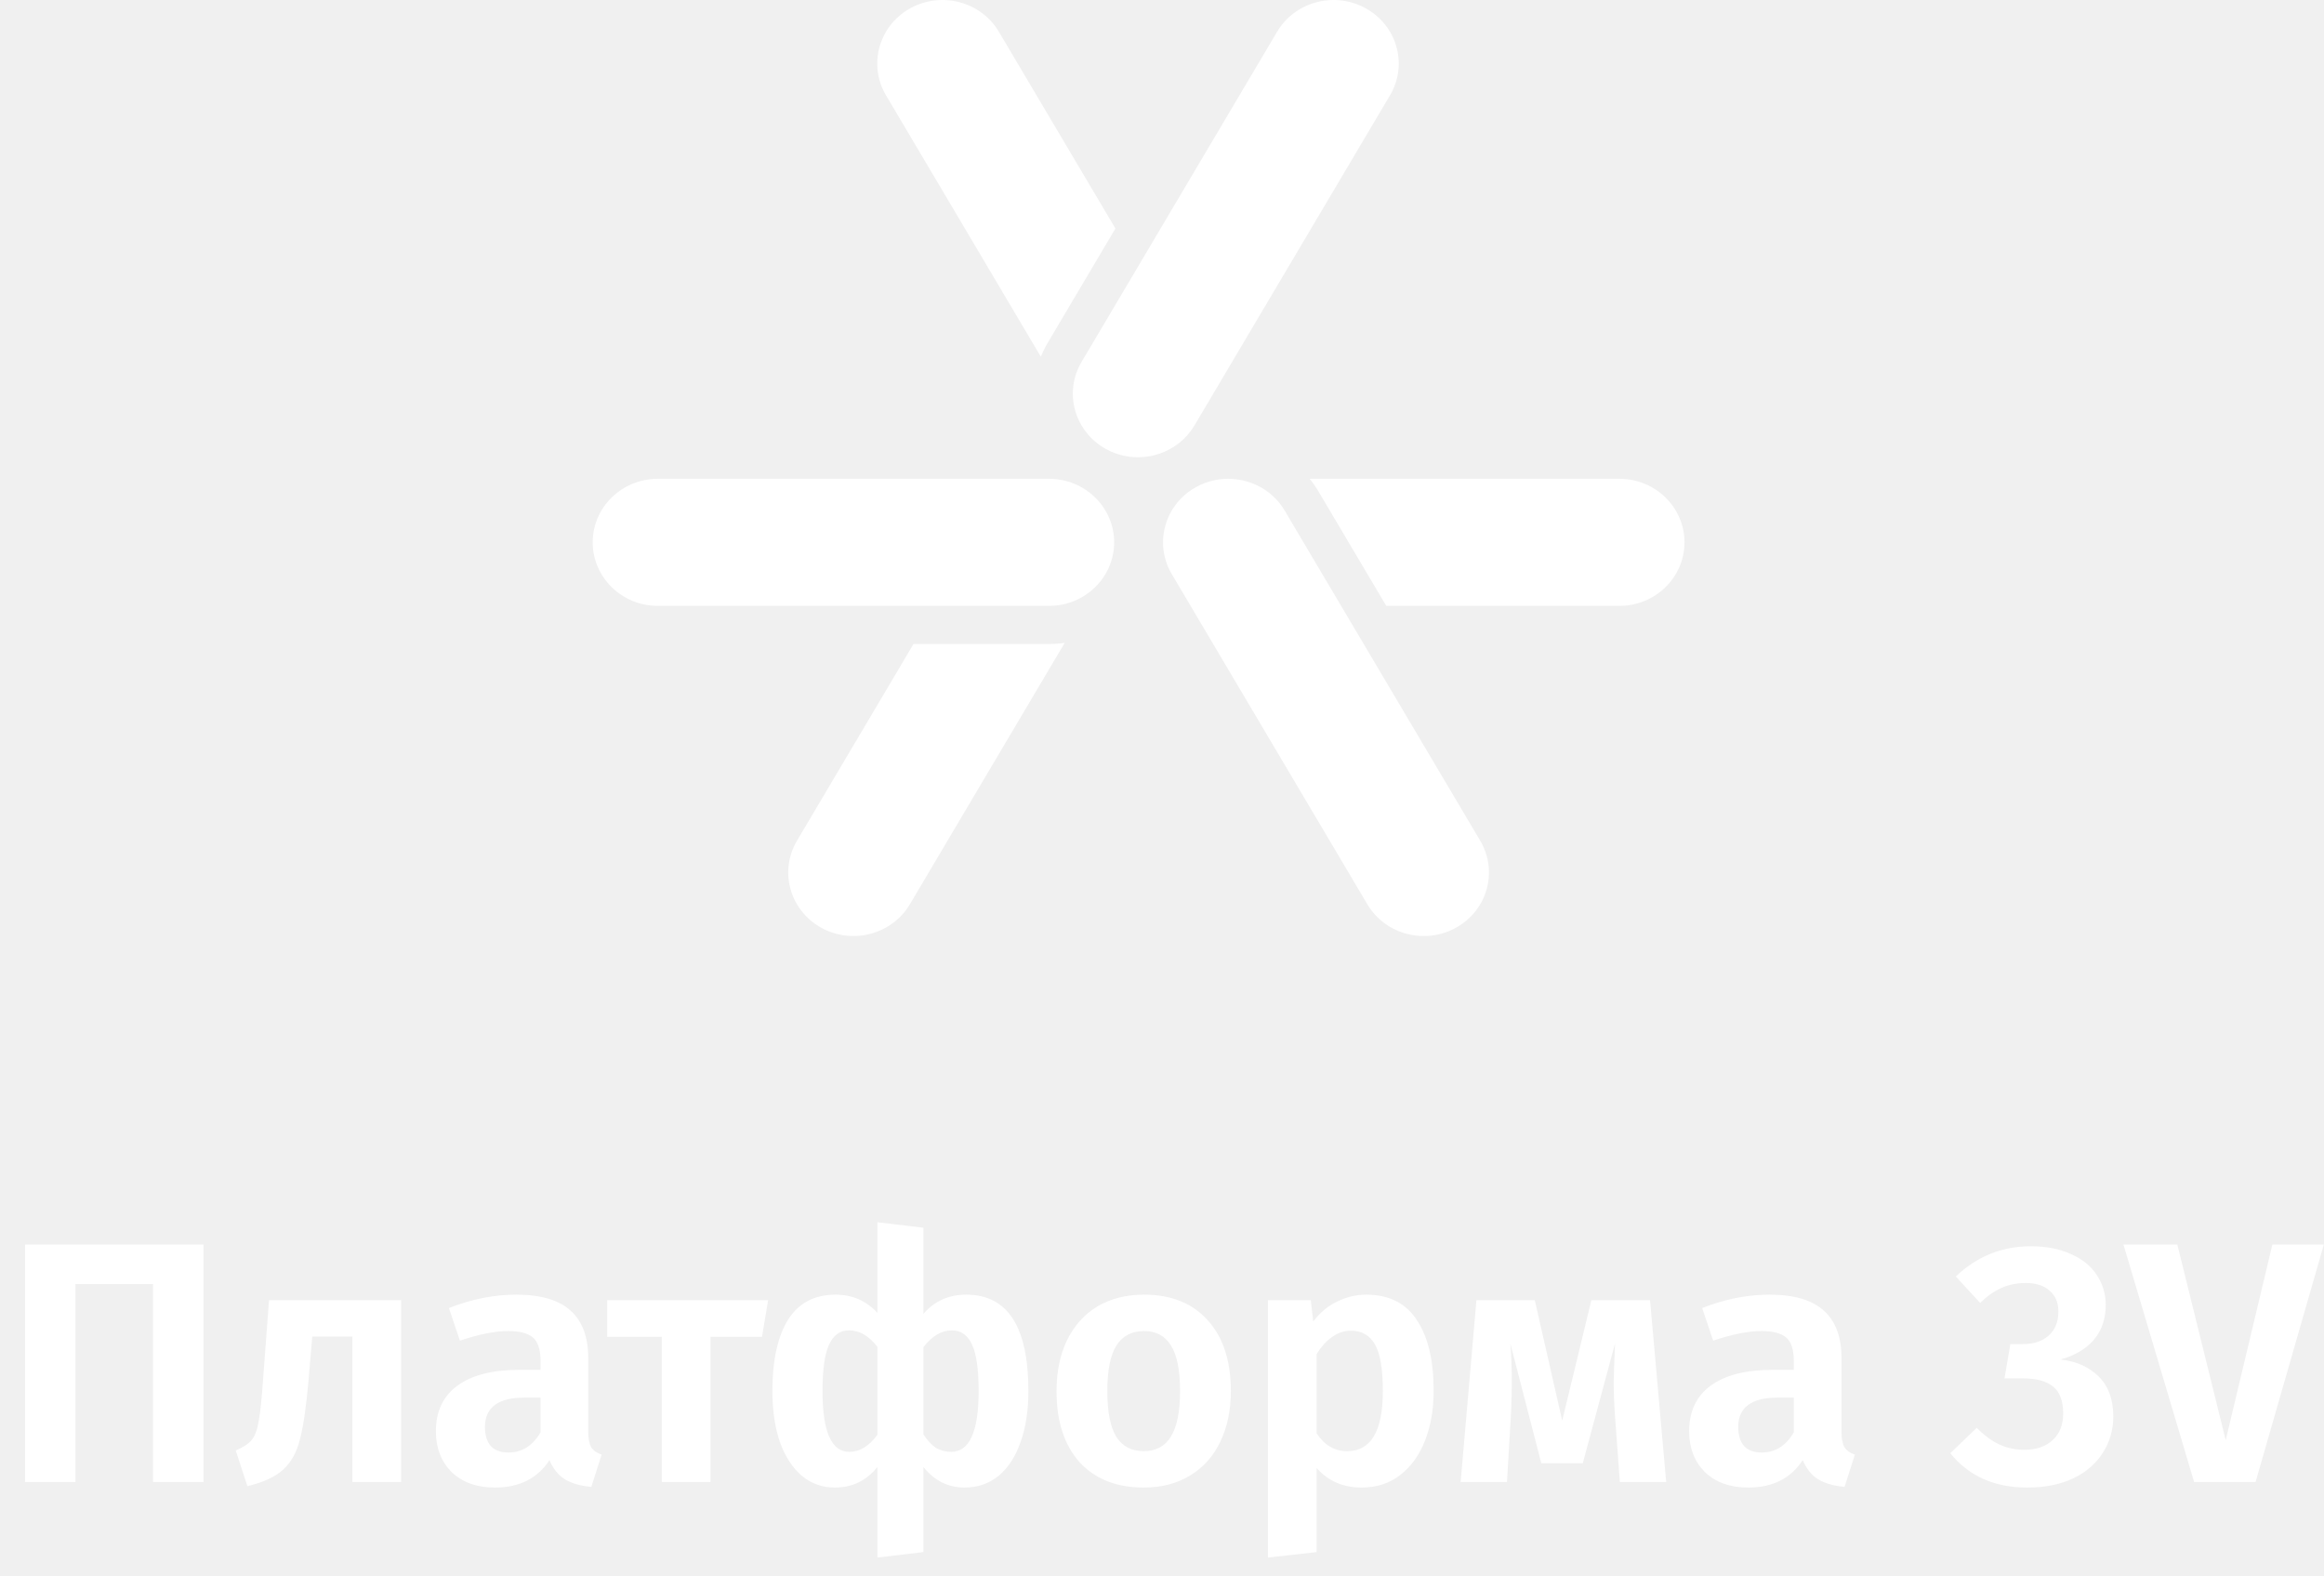
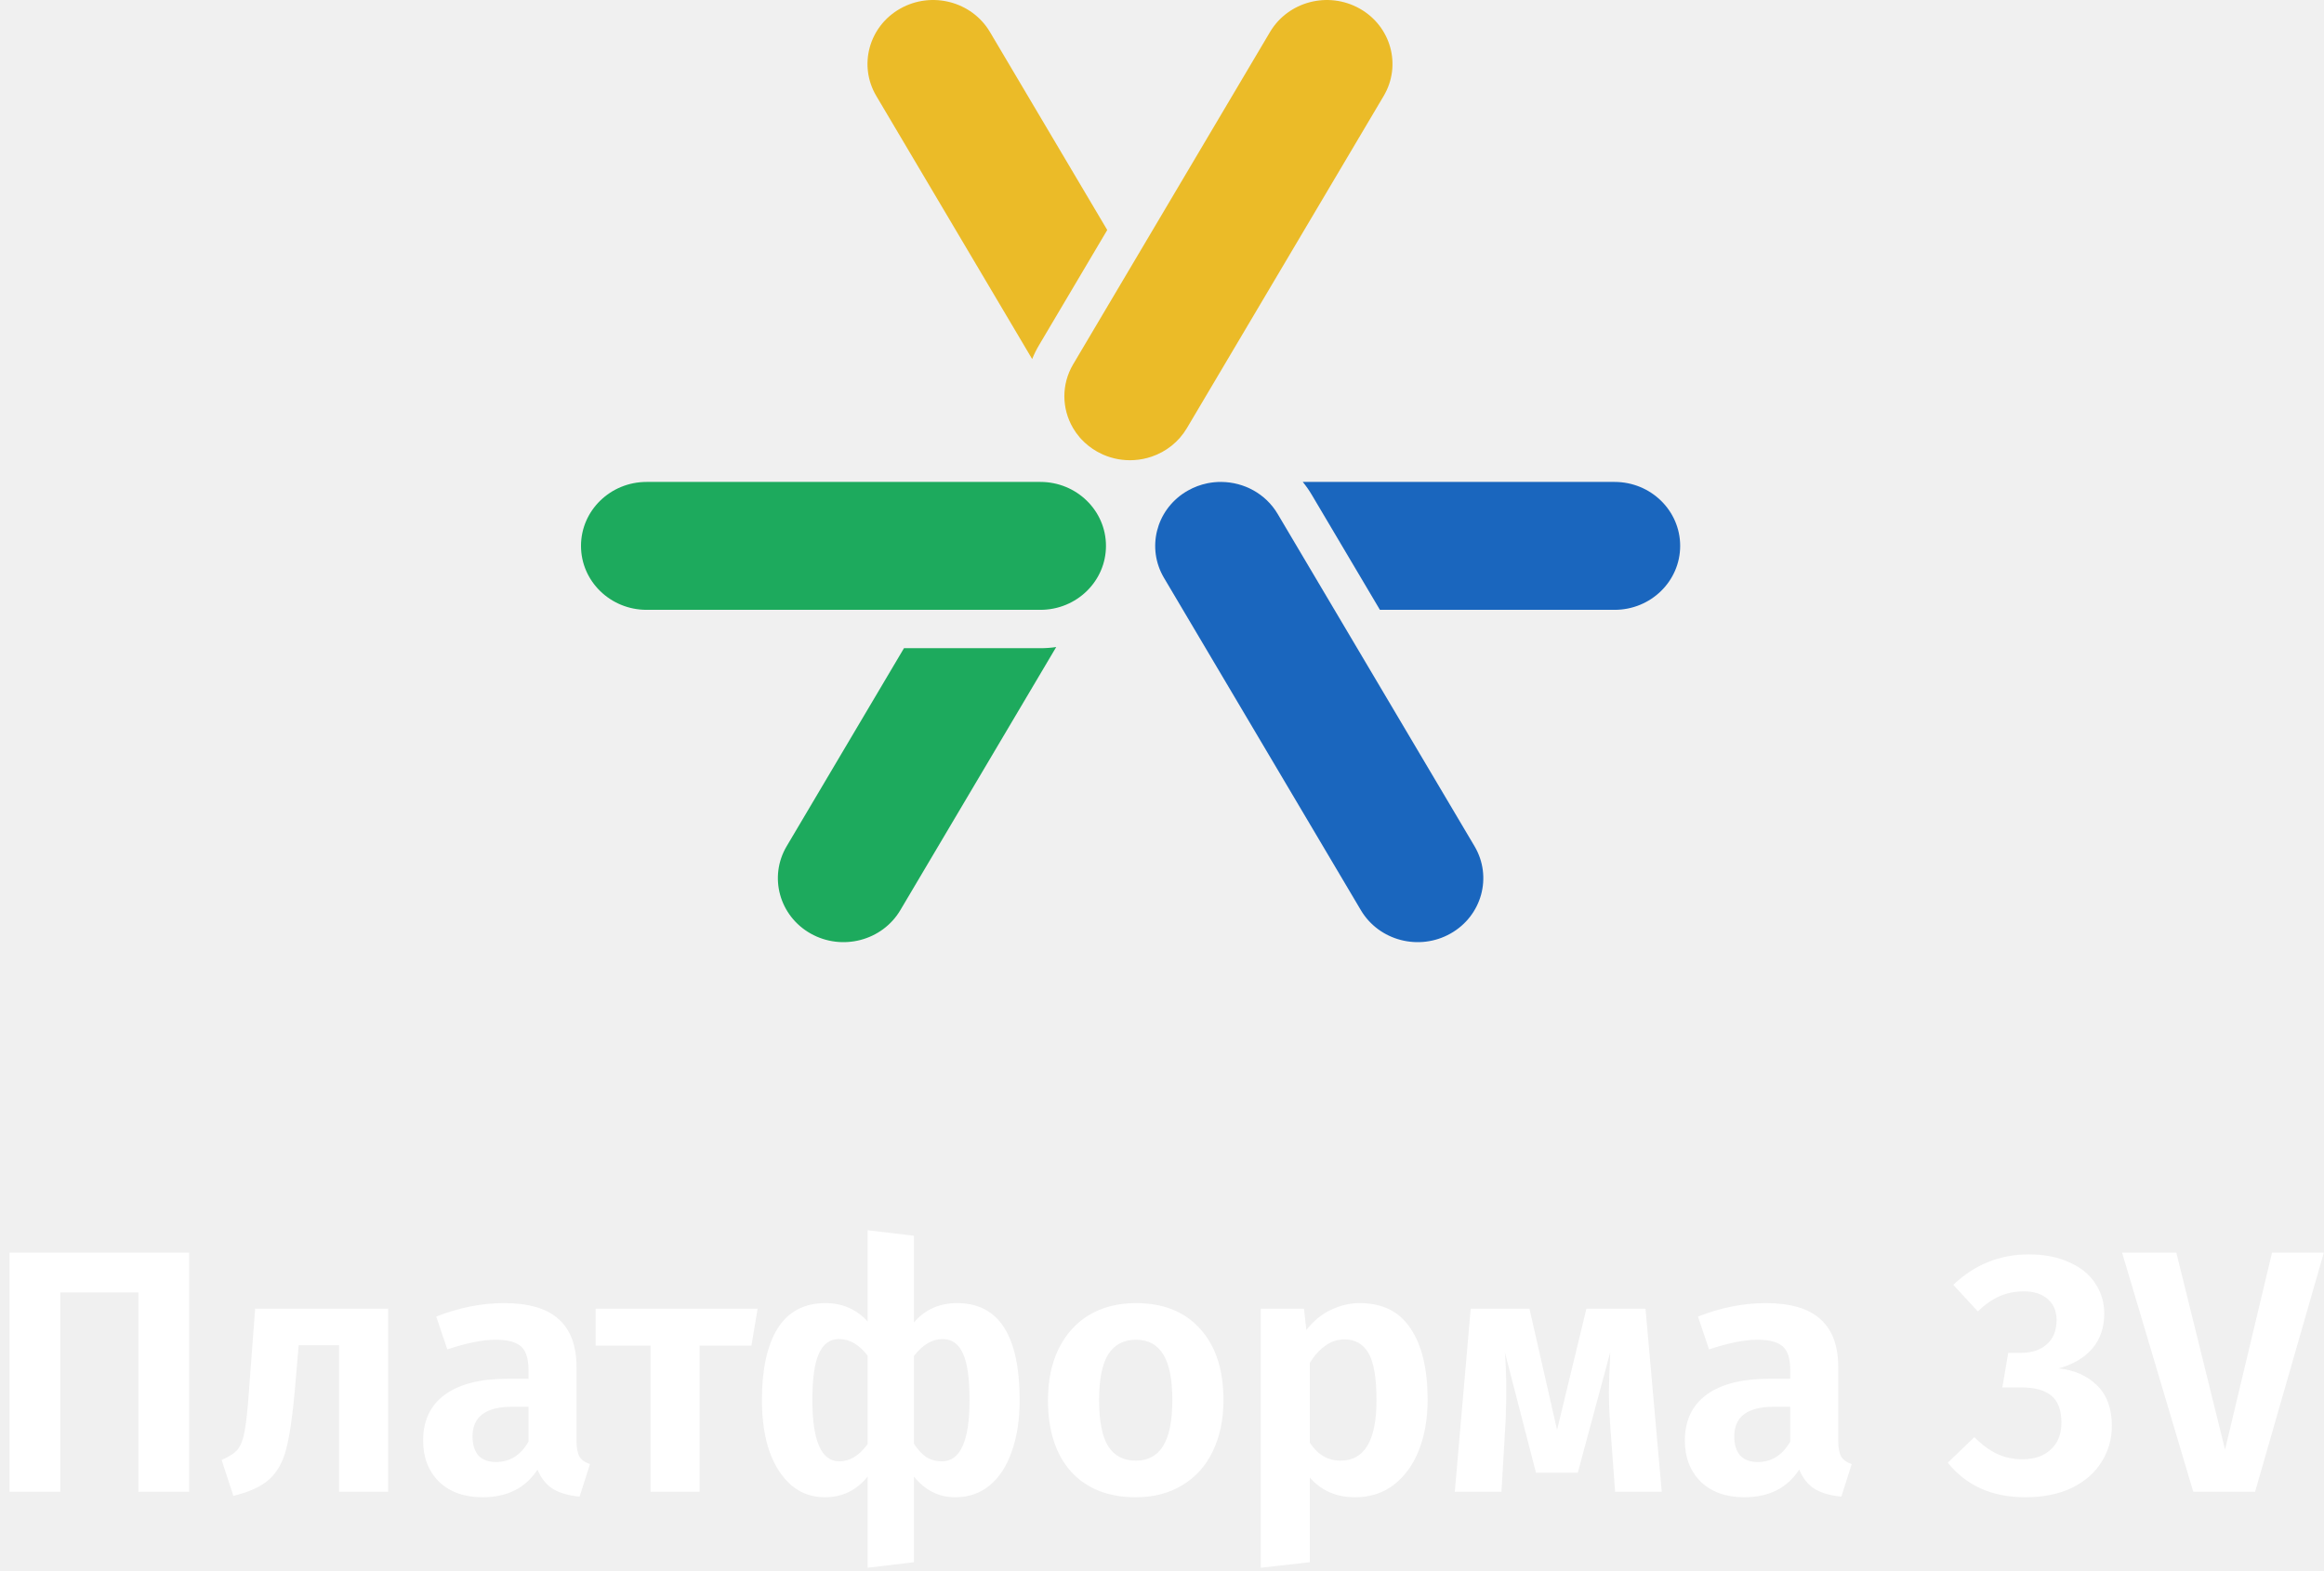
- <svg xmlns="http://www.w3.org/2000/svg" width="149" height="101" viewBox="0 0 149 101" fill="none">
-   <path fill-rule="evenodd" clip-rule="evenodd" d="M67.171 21.978L71.513 14.647L64.043 2.037C62.889 0.089 60.333 -0.578 58.334 0.546C56.336 1.671 55.651 4.162 56.805 6.11L66.732 22.866C66.853 22.564 66.999 22.267 67.171 21.978ZM69.342 23.2L72.961 17.091L72.961 17.091L81.879 2.037C83.034 0.09 85.589 -0.578 87.588 0.547C89.587 1.671 90.272 4.162 89.118 6.11L76.581 27.272C76.058 28.154 75.249 28.773 74.334 29.083C73.969 29.207 73.594 29.279 73.22 29.301C72.559 29.342 71.882 29.23 71.246 28.95C71.236 28.945 71.225 28.941 71.215 28.936C71.099 28.884 70.985 28.826 70.872 28.763C70.479 28.542 70.137 28.268 69.85 27.956C69.816 27.919 69.782 27.881 69.749 27.843C69.591 27.657 69.451 27.459 69.33 27.253L69.321 27.236C68.621 26.024 68.577 24.492 69.342 23.2Z" fill="white" />
-   <path d="M84.535 31.506L88.878 38.837H103.82C106.128 38.837 107.999 37.013 107.999 34.764C107.999 32.515 106.128 30.691 103.82 30.691H83.965C84.173 30.945 84.364 31.217 84.535 31.506Z" fill="white" />
-   <path d="M76.464 31.352C76.478 31.344 76.491 31.335 76.505 31.327C76.554 31.296 76.605 31.266 76.656 31.238C77.049 31.016 77.464 30.865 77.885 30.778C77.904 30.774 77.923 30.77 77.942 30.767C78.208 30.716 78.477 30.691 78.745 30.691H78.746C78.761 30.691 78.776 30.691 78.79 30.692C80.218 30.707 81.6 31.436 82.365 32.728L94.902 53.89C96.056 55.838 95.371 58.329 93.372 59.454C91.374 60.578 88.818 59.911 87.664 57.963L75.127 36.801C74.011 34.917 74.615 32.525 76.464 31.352Z" fill="white" />
-   <path d="M38 34.764C38 32.515 39.871 30.691 42.179 30.691H67.253C69.561 30.691 71.432 32.515 71.432 34.764C71.432 37.013 69.561 38.837 67.253 38.837H42.179C39.871 38.837 38 37.013 38 34.764Z" fill="white" />
-   <path d="M58.568 41.28L51.098 53.89C49.944 55.838 50.629 58.329 52.627 59.454C54.626 60.578 57.182 59.911 58.336 57.963L68.263 41.206C67.933 41.255 67.596 41.28 67.252 41.28H58.568Z" fill="white" />
-   <path d="M13.046 79.776V95H9.812V82.306H4.84V95H1.606V79.776H13.046ZM25.718 83.34V95H22.594V85.672H20.02L19.778 88.51C19.631 90.182 19.448 91.436 19.228 92.272C19.023 93.093 18.663 93.739 18.15 94.208C17.651 94.663 16.889 95.015 15.862 95.264L15.114 92.976C15.598 92.771 15.943 92.543 16.148 92.294C16.353 92.03 16.5 91.627 16.588 91.084C16.691 90.541 16.786 89.617 16.874 88.312L17.248 83.34H25.718ZM37.714 91.766C37.714 92.221 37.78 92.558 37.912 92.778C38.044 92.983 38.264 93.137 38.572 93.24L37.912 95.308C37.222 95.249 36.658 95.088 36.218 94.824C35.792 94.56 35.462 94.149 35.228 93.592C34.465 94.765 33.299 95.352 31.73 95.352C30.571 95.352 29.647 95.022 28.958 94.362C28.283 93.687 27.946 92.815 27.946 91.744C27.946 90.468 28.408 89.493 29.332 88.818C30.256 88.143 31.583 87.806 33.314 87.806H34.656V87.234C34.656 86.515 34.494 86.017 34.172 85.738C33.849 85.459 33.314 85.32 32.566 85.32C31.744 85.32 30.718 85.525 29.486 85.936L28.782 83.846C30.234 83.274 31.671 82.988 33.094 82.988C34.678 82.988 35.844 83.333 36.592 84.022C37.34 84.697 37.714 85.709 37.714 87.058V91.766ZM32.588 93.108C33.468 93.108 34.157 92.675 34.656 91.81V89.588H33.622C31.935 89.588 31.092 90.219 31.092 91.48C31.092 91.993 31.216 92.397 31.466 92.69C31.73 92.969 32.104 93.108 32.588 93.108ZM49.249 83.34L48.853 85.694H45.553V95H42.429V85.694H38.931V83.34H49.249ZM61.952 82.988C64.607 82.988 65.934 85.049 65.934 89.17C65.934 90.417 65.766 91.509 65.428 92.448C65.106 93.372 64.636 94.091 64.02 94.604C63.404 95.103 62.678 95.352 61.842 95.352C60.786 95.352 59.906 94.912 59.202 94.032V99.488L56.254 99.84V94.032C55.55 94.912 54.641 95.352 53.526 95.352C52.719 95.352 52.016 95.103 51.414 94.604C50.813 94.091 50.343 93.372 50.006 92.448C49.684 91.509 49.522 90.417 49.522 89.17C49.522 87.205 49.852 85.687 50.512 84.616C51.187 83.531 52.206 82.988 53.57 82.988C54.641 82.988 55.535 83.377 56.254 84.154V78.346L59.202 78.698V84.22C59.906 83.399 60.823 82.988 61.952 82.988ZM54.45 93.064C55.125 93.064 55.726 92.697 56.254 91.964V86.332C55.712 85.628 55.103 85.276 54.428 85.276C53.856 85.276 53.431 85.584 53.152 86.2C52.873 86.801 52.734 87.791 52.734 89.17C52.734 91.766 53.306 93.064 54.45 93.064ZM60.984 93.064C62.157 93.064 62.744 91.766 62.744 89.17C62.744 87.791 62.605 86.801 62.326 86.2C62.047 85.584 61.615 85.276 61.028 85.276C60.368 85.276 59.76 85.635 59.202 86.354V91.942C59.452 92.323 59.715 92.609 59.994 92.8C60.288 92.976 60.617 93.064 60.984 93.064ZM73.348 82.988C75.094 82.988 76.458 83.538 77.44 84.638C78.423 85.723 78.914 87.234 78.914 89.17C78.914 90.402 78.687 91.487 78.232 92.426C77.792 93.35 77.147 94.069 76.296 94.582C75.46 95.095 74.47 95.352 73.326 95.352C71.581 95.352 70.21 94.809 69.212 93.724C68.23 92.624 67.738 91.106 67.738 89.17C67.738 87.938 67.958 86.86 68.398 85.936C68.853 84.997 69.498 84.271 70.334 83.758C71.185 83.245 72.19 82.988 73.348 82.988ZM73.348 85.32C72.556 85.32 71.962 85.635 71.566 86.266C71.185 86.882 70.994 87.85 70.994 89.17C70.994 90.49 71.185 91.465 71.566 92.096C71.962 92.712 72.549 93.02 73.326 93.02C74.104 93.02 74.683 92.712 75.064 92.096C75.46 91.465 75.658 90.49 75.658 89.17C75.658 87.85 75.468 86.882 75.086 86.266C74.705 85.635 74.126 85.32 73.348 85.32ZM87.582 82.988C89.049 82.988 90.134 83.531 90.838 84.616C91.557 85.687 91.916 87.197 91.916 89.148C91.916 90.336 91.733 91.399 91.366 92.338C90.999 93.277 90.464 94.017 89.76 94.56C89.071 95.088 88.249 95.352 87.296 95.352C86.108 95.352 85.147 94.934 84.414 94.098V99.488L81.29 99.84V83.34H84.04L84.194 84.704C84.634 84.132 85.147 83.707 85.734 83.428C86.335 83.135 86.951 82.988 87.582 82.988ZM86.372 93.02C87.897 93.02 88.66 91.737 88.66 89.17C88.66 87.762 88.491 86.765 88.154 86.178C87.817 85.591 87.303 85.298 86.614 85.298C86.174 85.298 85.763 85.437 85.382 85.716C85.015 85.98 84.693 86.339 84.414 86.794V91.876C84.913 92.639 85.565 93.02 86.372 93.02ZM106.825 95H103.855L103.525 90.512C103.481 89.867 103.459 89.251 103.459 88.664C103.459 88.253 103.489 87.403 103.547 86.112L101.479 93.79H98.817L96.838 86.134C96.896 86.897 96.925 87.725 96.925 88.62C96.925 89.045 96.911 89.669 96.882 90.49L96.618 95H93.647L94.659 83.34H98.4L100.159 91.062L102.029 83.34H105.791L106.825 95ZM118.065 91.766C118.065 92.221 118.131 92.558 118.263 92.778C118.395 92.983 118.615 93.137 118.923 93.24L118.263 95.308C117.574 95.249 117.009 95.088 116.569 94.824C116.144 94.56 115.814 94.149 115.579 93.592C114.817 94.765 113.651 95.352 112.081 95.352C110.923 95.352 109.999 95.022 109.309 94.362C108.635 93.687 108.297 92.815 108.297 91.744C108.297 90.468 108.759 89.493 109.683 88.818C110.607 88.143 111.935 87.806 113.665 87.806H115.007V87.234C115.007 86.515 114.846 86.017 114.523 85.738C114.201 85.459 113.665 85.32 112.917 85.32C112.096 85.32 111.069 85.525 109.837 85.936L109.133 83.846C110.585 83.274 112.023 82.988 113.445 82.988C115.029 82.988 116.195 83.333 116.943 84.022C117.691 84.697 118.065 85.709 118.065 87.058V91.766ZM112.939 93.108C113.819 93.108 114.509 92.675 115.007 91.81V89.588H113.973C112.287 89.588 111.443 90.219 111.443 91.48C111.443 91.993 111.568 92.397 111.817 92.69C112.081 92.969 112.455 93.108 112.939 93.108ZM130.188 79.886C131.2 79.886 132.065 80.055 132.784 80.392C133.517 80.715 134.067 81.162 134.434 81.734C134.815 82.306 135.006 82.944 135.006 83.648C135.006 84.543 134.749 85.291 134.236 85.892C133.722 86.479 133.011 86.897 132.102 87.146C133.099 87.249 133.913 87.608 134.544 88.224C135.174 88.84 135.49 89.698 135.49 90.798C135.49 91.649 135.27 92.419 134.83 93.108C134.404 93.797 133.774 94.347 132.938 94.758C132.102 95.154 131.112 95.352 129.968 95.352C127.87 95.352 126.228 94.619 125.04 93.152L126.734 91.524C127.232 92.023 127.724 92.382 128.208 92.602C128.692 92.822 129.22 92.932 129.792 92.932C130.554 92.932 131.156 92.727 131.596 92.316C132.05 91.905 132.278 91.333 132.278 90.6C132.278 89.808 132.065 89.236 131.64 88.884C131.214 88.532 130.576 88.356 129.726 88.356H128.516L128.89 86.156H129.704C130.393 86.156 130.943 85.973 131.354 85.606C131.764 85.239 131.97 84.726 131.97 84.066C131.97 83.494 131.779 83.047 131.398 82.724C131.031 82.401 130.525 82.24 129.88 82.24C129.322 82.24 128.809 82.343 128.34 82.548C127.87 82.753 127.408 83.076 126.954 83.516L125.392 81.822C126.756 80.531 128.354 79.886 130.188 79.886ZM148.99 79.776L144.612 95H140.674L136.142 79.776H139.596L142.698 92.316L145.69 79.776H148.99Z" fill="white" />
+ <svg xmlns="http://www.w3.org/2000/svg" width="148px" height="100px" viewBox="0 0 148 100" version="1.1">
+   <g id="Page-1" stroke="none" stroke-width="1" fill="none" fill-rule="evenodd">
+     <g id="3v-2">
+       <path d="M66.171,21.978 L70.513,14.647 L63.043,2.037 C61.889,0.089 59.333,-0.578 57.334,0.546 C55.336,1.671 54.651,4.162 55.805,6.11 L65.732,22.866 C65.853,22.564 65.999,22.267 66.171,21.978 Z M68.342,23.2 L71.961,17.091 L71.961,17.091 L80.879,2.037 C82.034,0.09 84.589,-0.578 86.588,0.547 C88.587,1.671 89.272,4.162 88.118,6.11 L75.581,27.272 C75.058,28.154 74.249,28.773 73.334,29.083 C72.969,29.207 72.594,29.279 72.22,29.301 C71.559,29.342 70.882,29.23 70.246,28.95 C70.236,28.945 70.225,28.941 70.215,28.936 C70.099,28.884 69.985,28.826 69.872,28.763 C69.479,28.542 69.137,28.268 68.85,27.956 C68.816,27.919 68.782,27.881 68.749,27.843 C68.591,27.657 68.451,27.459 68.33,27.253 L68.321,27.236 C67.621,26.024 67.577,24.492 68.342,23.2 Z" id="Shape" fill="#EBBB28" />
+       <path d="M83.535,31.506 L87.878,38.837 L102.82,38.837 C105.128,38.837 106.999,37.013 106.999,34.764 C106.999,32.515 105.128,30.691 102.82,30.691 L82.965,30.691 C83.173,30.945 83.364,31.217 83.535,31.506 Z" id="Path" fill="#1A66BE" fill-rule="nonzero" />
+       <path d="M75.464,31.352 C75.478,31.344 75.491,31.335 75.505,31.327 C75.554,31.296 75.605,31.266 75.656,31.238 C76.049,31.016 76.464,30.865 76.885,30.778 C76.904,30.774 76.923,30.77 76.942,30.767 C77.208,30.716 77.477,30.691 77.745,30.691 L77.746,30.691 C77.761,30.691 77.776,30.691 77.79,30.692 C79.218,30.707 80.6,31.436 81.365,32.728 L93.902,53.89 C95.056,55.838 94.371,58.329 92.372,59.454 C90.374,60.578 87.818,59.911 86.664,57.963 L74.127,36.801 C73.011,34.917 73.615,32.525 75.464,31.352 Z" id="Path" fill="#1A66BE" fill-rule="nonzero" />
+       <path d="M37,34.764 C37,32.515 38.871,30.691 41.179,30.691 L66.253,30.691 C68.561,30.691 70.432,32.515 70.432,34.764 C70.432,37.013 68.561,38.837 66.253,38.837 L41.179,38.837 C38.871,38.837 37,37.013 37,34.764 Z" id="Path" fill="#1DAA5D" fill-rule="nonzero" />
+       <path d="M57.568,41.28 L50.098,53.89 C48.944,55.838 49.629,58.329 51.627,59.454 C53.626,60.578 56.182,59.911 57.336,57.963 L67.263,41.206 C66.933,41.255 66.596,41.28 66.252,41.28 L57.568,41.28 Z" id="Path" fill="#1DAA5D" fill-rule="nonzero" />
+       <path d="M12.046,79.776 L12.046,95 L8.812,95 L8.812,82.306 L3.84,82.306 L3.84,95 L0.606,95 L0.606,79.776 L12.046,79.776 Z M24.718,83.34 L24.718,95 L21.594,95 L21.594,85.672 L19.02,85.672 L18.778,88.51 C18.631,90.182 18.448,91.436 18.228,92.272 C18.023,93.093 17.663,93.739 17.15,94.208 C16.651,94.663 15.889,95.015 14.862,95.264 L14.114,92.976 C14.598,92.771 14.943,92.543 15.148,92.294 C15.353,92.03 15.5,91.627 15.588,91.084 C15.691,90.541 15.786,89.617 15.874,88.312 L16.248,83.34 L24.718,83.34 Z M36.714,91.766 C36.714,92.221 36.78,92.558 36.912,92.778 C37.044,92.983 37.264,93.137 37.572,93.24 L36.912,95.308 C36.222,95.249 35.658,95.088 35.218,94.824 C34.792,94.56 34.462,94.149 34.228,93.592 C33.465,94.765 32.299,95.352 30.73,95.352 C29.571,95.352 28.647,95.022 27.958,94.362 C27.283,93.687 26.946,92.815 26.946,91.744 C26.946,90.468 27.408,89.493 28.332,88.818 C29.256,88.143 30.583,87.806 32.314,87.806 L33.656,87.806 L33.656,87.234 C33.656,86.515 33.494,86.017 33.172,85.738 C32.849,85.459 32.314,85.32 31.566,85.32 C30.744,85.32 29.718,85.525 28.486,85.936 L27.782,83.846 C29.234,83.274 30.671,82.988 32.094,82.988 C33.678,82.988 34.844,83.333 35.592,84.022 C36.34,84.697 36.714,85.709 36.714,87.058 L36.714,91.766 Z M31.588,93.108 C32.468,93.108 33.157,92.675 33.656,91.81 L33.656,89.588 L32.622,89.588 C30.935,89.588 30.092,90.219 30.092,91.48 C30.092,91.993 30.216,92.397 30.466,92.69 C30.73,92.969 31.104,93.108 31.588,93.108 Z M48.249,83.34 L47.853,85.694 L44.553,85.694 L44.553,95 L41.429,95 L41.429,85.694 L37.931,85.694 L37.931,83.34 L48.249,83.34 Z M60.952,82.988 C63.607,82.988 64.934,85.049 64.934,89.17 C64.934,90.417 64.766,91.509 64.428,92.448 C64.106,93.372 63.636,94.091 63.02,94.604 C62.404,95.103 61.678,95.352 60.842,95.352 C59.786,95.352 58.906,94.912 58.202,94.032 L58.202,99.488 L55.254,99.84 L55.254,94.032 C54.55,94.912 53.641,95.352 52.526,95.352 C51.719,95.352 51.016,95.103 50.414,94.604 C49.813,94.091 49.343,93.372 49.006,92.448 C48.684,91.509 48.522,90.417 48.522,89.17 C48.522,87.205 48.852,85.687 49.512,84.616 C50.187,83.531 51.206,82.988 52.57,82.988 C53.641,82.988 54.535,83.377 55.254,84.154 L55.254,78.346 L58.202,78.698 L58.202,84.22 C58.906,83.399 59.823,82.988 60.952,82.988 Z M53.45,93.064 C54.125,93.064 54.726,92.697 55.254,91.964 L55.254,86.332 C54.712,85.628 54.103,85.276 53.428,85.276 C52.856,85.276 52.431,85.584 52.152,86.2 C51.873,86.801 51.734,87.791 51.734,89.17 C51.734,91.766 52.306,93.064 53.45,93.064 Z M59.984,93.064 C61.157,93.064 61.744,91.766 61.744,89.17 C61.744,87.791 61.605,86.801 61.326,86.2 C61.047,85.584 60.615,85.276 60.028,85.276 C59.368,85.276 58.76,85.635 58.202,86.354 L58.202,91.942 C58.452,92.323 58.715,92.609 58.994,92.8 C59.288,92.976 59.617,93.064 59.984,93.064 Z M72.348,82.988 C74.094,82.988 75.458,83.538 76.44,84.638 C77.423,85.723 77.914,87.234 77.914,89.17 C77.914,90.402 77.687,91.487 77.232,92.426 C76.792,93.35 76.147,94.069 75.296,94.582 C74.46,95.095 73.47,95.352 72.326,95.352 C70.581,95.352 69.21,94.809 68.212,93.724 C67.23,92.624 66.738,91.106 66.738,89.17 C66.738,87.938 66.958,86.86 67.398,85.936 C67.853,84.997 68.498,84.271 69.334,83.758 C70.185,83.245 71.19,82.988 72.348,82.988 Z M72.348,85.32 C71.556,85.32 70.962,85.635 70.566,86.266 C70.185,86.882 69.994,87.85 69.994,89.17 C69.994,90.49 70.185,91.465 70.566,92.096 C70.962,92.712 71.549,93.02 72.326,93.02 C73.104,93.02 73.683,92.712 74.064,92.096 C74.46,91.465 74.658,90.49 74.658,89.17 C74.658,87.85 74.468,86.882 74.086,86.266 C73.705,85.635 73.126,85.32 72.348,85.32 Z M86.582,82.988 C88.049,82.988 89.134,83.531 89.838,84.616 C90.557,85.687 90.916,87.197 90.916,89.148 C90.916,90.336 90.733,91.399 90.366,92.338 C89.999,93.277 89.464,94.017 88.76,94.56 C88.071,95.088 87.249,95.352 86.296,95.352 C85.108,95.352 84.147,94.934 83.414,94.098 L83.414,99.488 L80.29,99.84 L80.29,83.34 L83.04,83.34 L83.194,84.704 C83.634,84.132 84.147,83.707 84.734,83.428 C85.335,83.135 85.951,82.988 86.582,82.988 Z M85.372,93.02 C86.897,93.02 87.66,91.737 87.66,89.17 C87.66,87.762 87.491,86.765 87.154,86.178 C86.817,85.591 86.303,85.298 85.614,85.298 C85.174,85.298 84.763,85.437 84.382,85.716 C84.015,85.98 83.693,86.339 83.414,86.794 L83.414,91.876 C83.913,92.639 84.565,93.02 85.372,93.02 Z M105.825,95 L102.855,95 L102.525,90.512 C102.481,89.867 102.459,89.251 102.459,88.664 C102.459,88.253 102.489,87.403 102.547,86.112 L100.479,93.79 L97.817,93.79 L95.838,86.134 C95.896,86.897 95.925,87.725 95.925,88.62 C95.925,89.045 95.911,89.669 95.882,90.49 L95.618,95 L92.647,95 L93.659,83.34 L97.4,83.34 L99.159,91.062 L101.029,83.34 L104.791,83.34 L105.825,95 Z M117.065,91.766 C117.065,92.221 117.131,92.558 117.263,92.778 C117.395,92.983 117.615,93.137 117.923,93.24 L117.263,95.308 C116.574,95.249 116.009,95.088 115.569,94.824 C115.144,94.56 114.814,94.149 114.579,93.592 C113.817,94.765 112.651,95.352 111.081,95.352 C109.923,95.352 108.999,95.022 108.309,94.362 C107.635,93.687 107.297,92.815 107.297,91.744 C107.297,90.468 107.759,89.493 108.683,88.818 C109.607,88.143 110.935,87.806 112.665,87.806 L114.007,87.806 L114.007,87.234 C114.007,86.515 113.846,86.017 113.523,85.738 C113.201,85.459 112.665,85.32 111.917,85.32 C111.096,85.32 110.069,85.525 108.837,85.936 L108.133,83.846 C109.585,83.274 111.023,82.988 112.445,82.988 C114.029,82.988 115.195,83.333 115.943,84.022 C116.691,84.697 117.065,85.709 117.065,87.058 L117.065,91.766 Z M111.939,93.108 C112.819,93.108 113.509,92.675 114.007,91.81 L114.007,89.588 L112.973,89.588 C111.287,89.588 110.443,90.219 110.443,91.48 C110.443,91.993 110.568,92.397 110.817,92.69 C111.081,92.969 111.455,93.108 111.939,93.108 Z M129.188,79.886 C130.2,79.886 131.065,80.055 131.784,80.392 C132.517,80.715 133.067,81.162 133.434,81.734 C133.815,82.306 134.006,82.944 134.006,83.648 C134.006,84.543 133.749,85.291 133.236,85.892 C132.722,86.479 132.011,86.897 131.102,87.146 C132.099,87.249 132.913,87.608 133.544,88.224 C134.174,88.84 134.49,89.698 134.49,90.798 C134.49,91.649 134.27,92.419 133.83,93.108 C133.404,93.797 132.774,94.347 131.938,94.758 C131.102,95.154 130.112,95.352 128.968,95.352 C126.87,95.352 125.228,94.619 124.04,93.152 L125.734,91.524 C126.232,92.023 126.724,92.382 127.208,92.602 C127.692,92.822 128.22,92.932 128.792,92.932 C129.554,92.932 130.156,92.727 130.596,92.316 C131.05,91.905 131.278,91.333 131.278,90.6 C131.278,89.808 131.065,89.236 130.64,88.884 C130.214,88.532 129.576,88.356 128.726,88.356 L127.516,88.356 L127.89,86.156 L128.704,86.156 C129.393,86.156 129.943,85.973 130.354,85.606 C130.764,85.239 130.97,84.726 130.97,84.066 C130.97,83.494 130.779,83.047 130.398,82.724 C130.031,82.401 129.525,82.24 128.88,82.24 C128.322,82.24 127.809,82.343 127.34,82.548 C126.87,82.753 126.408,83.076 125.954,83.516 L124.392,81.822 C125.756,80.531 127.354,79.886 129.188,79.886 Z M147.99,79.776 L143.612,95 L139.674,95 L135.142,79.776 L138.596,79.776 L141.698,92.316 L144.69,79.776 L147.99,79.776 Z" id="Shape" fill="#FFFFFF" fill-rule="nonzero" />
+     </g>
+   </g>
</svg>
